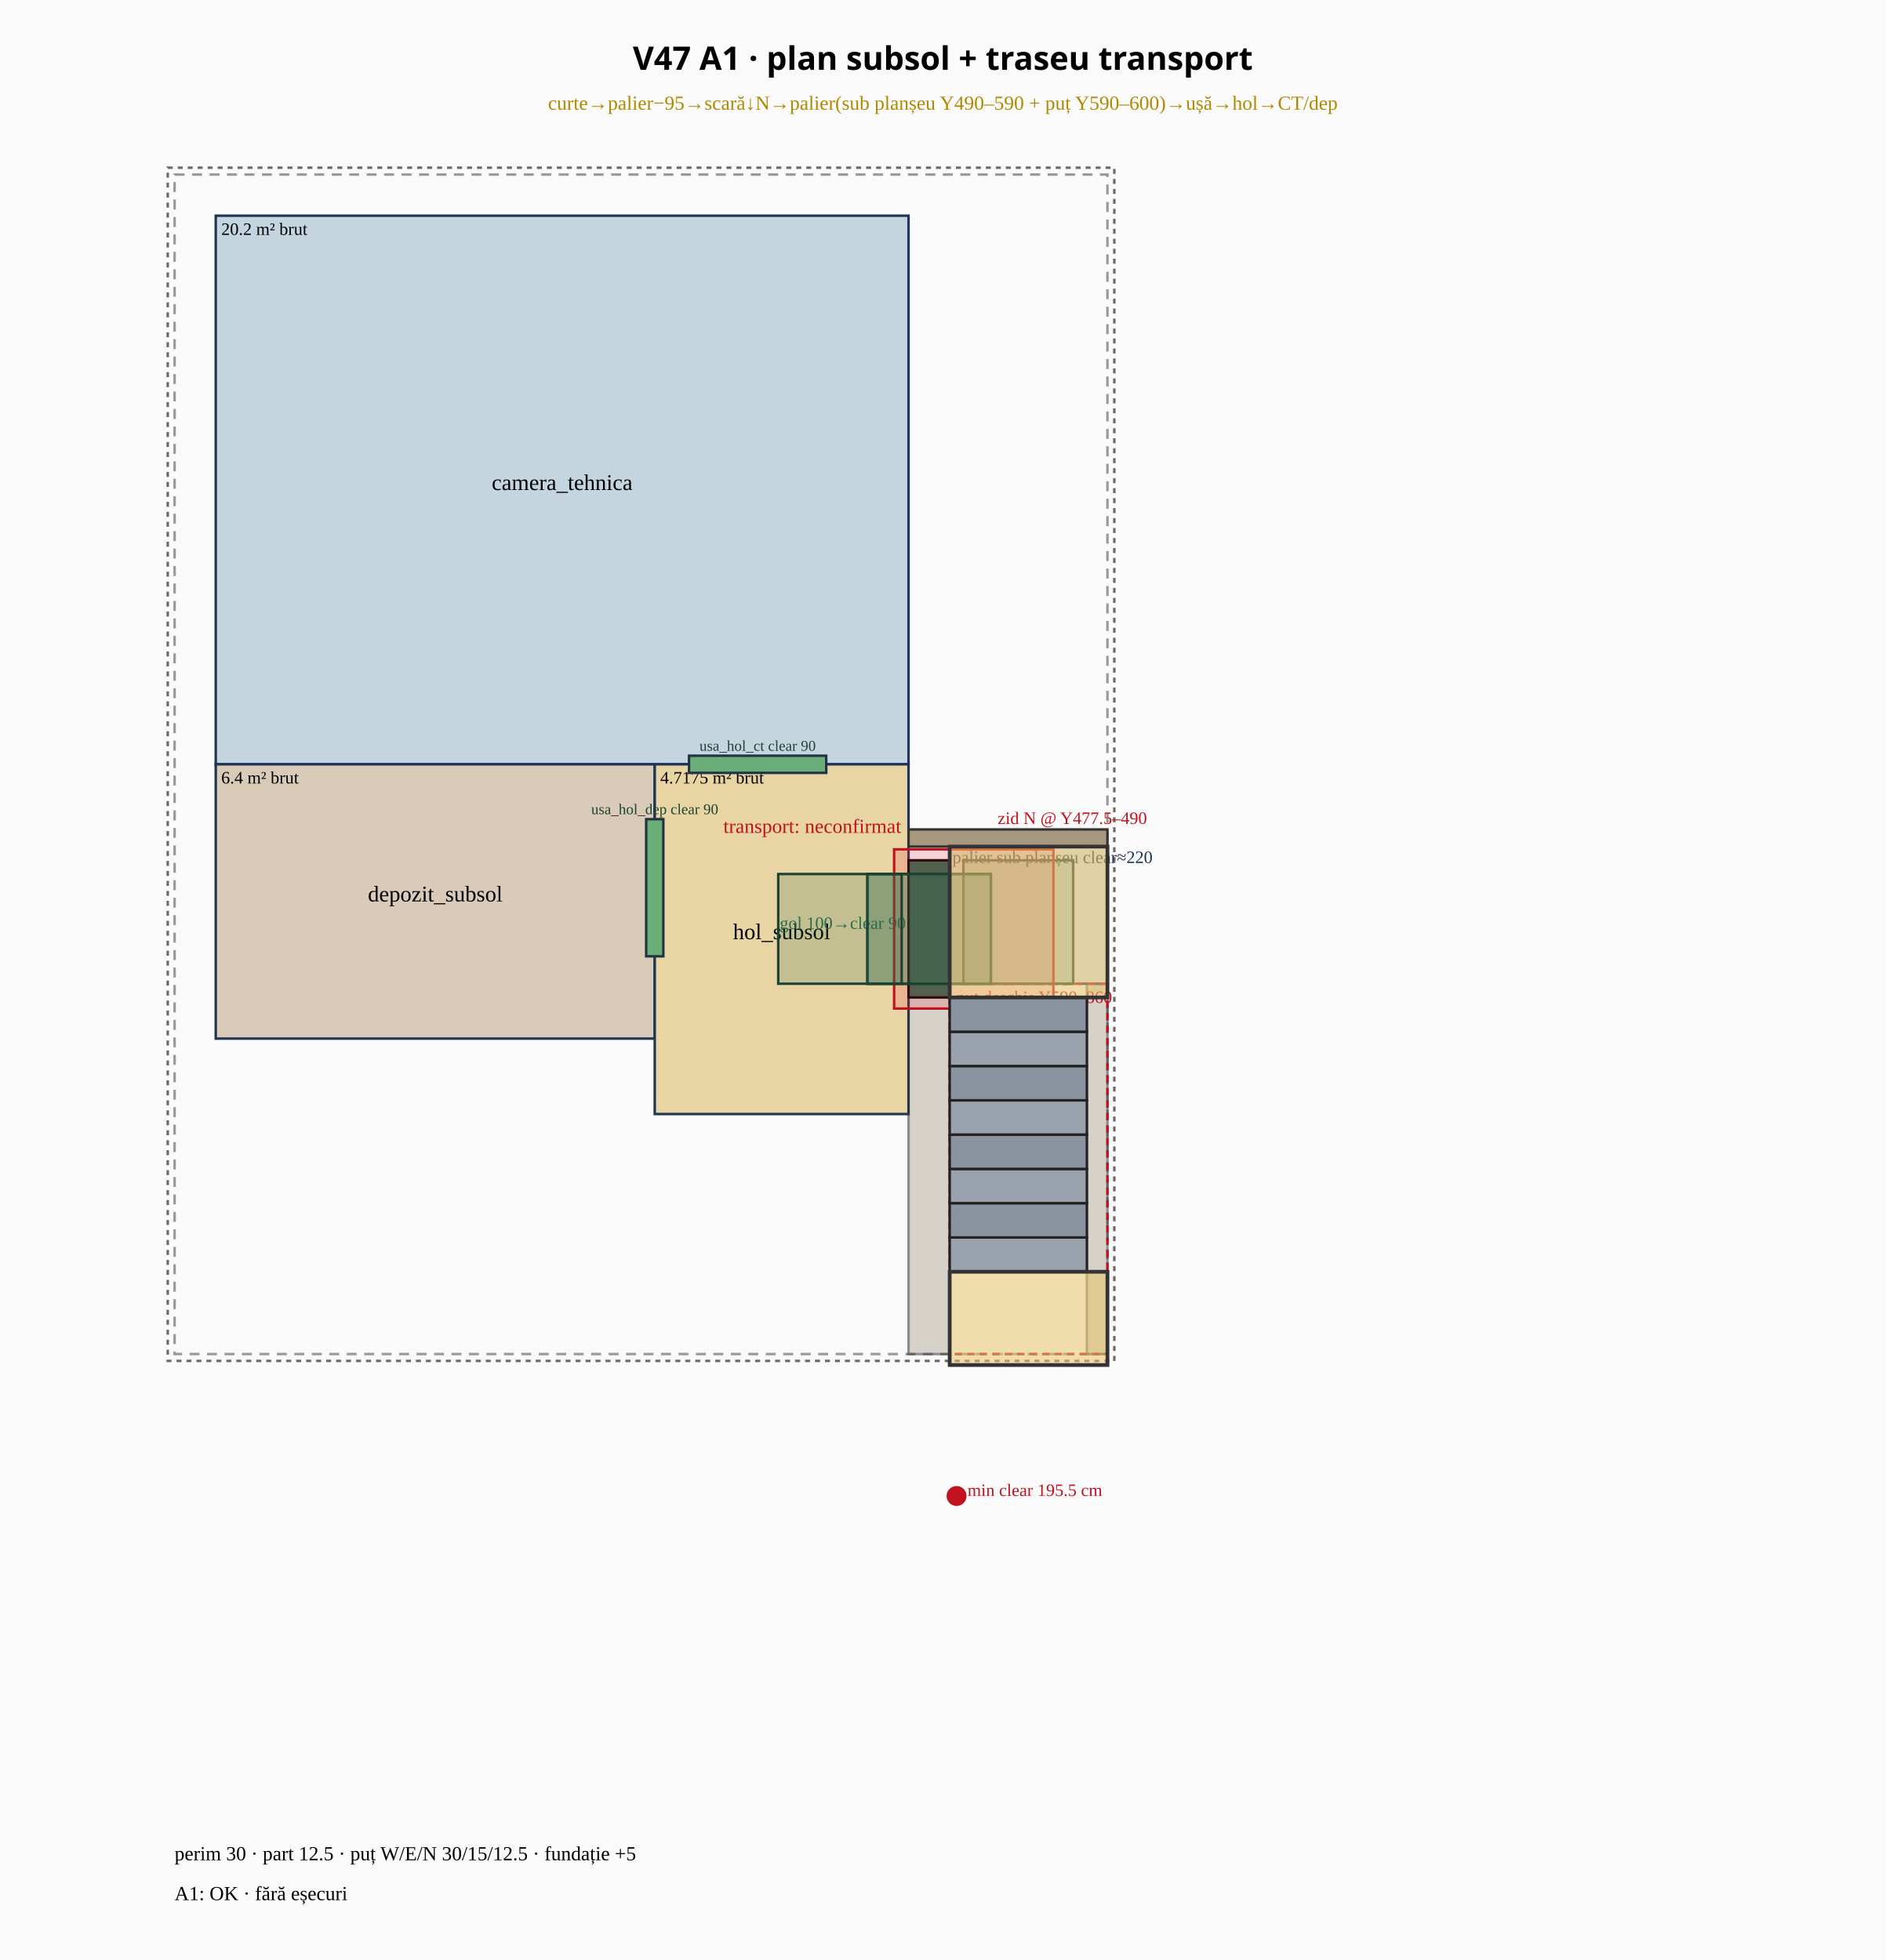
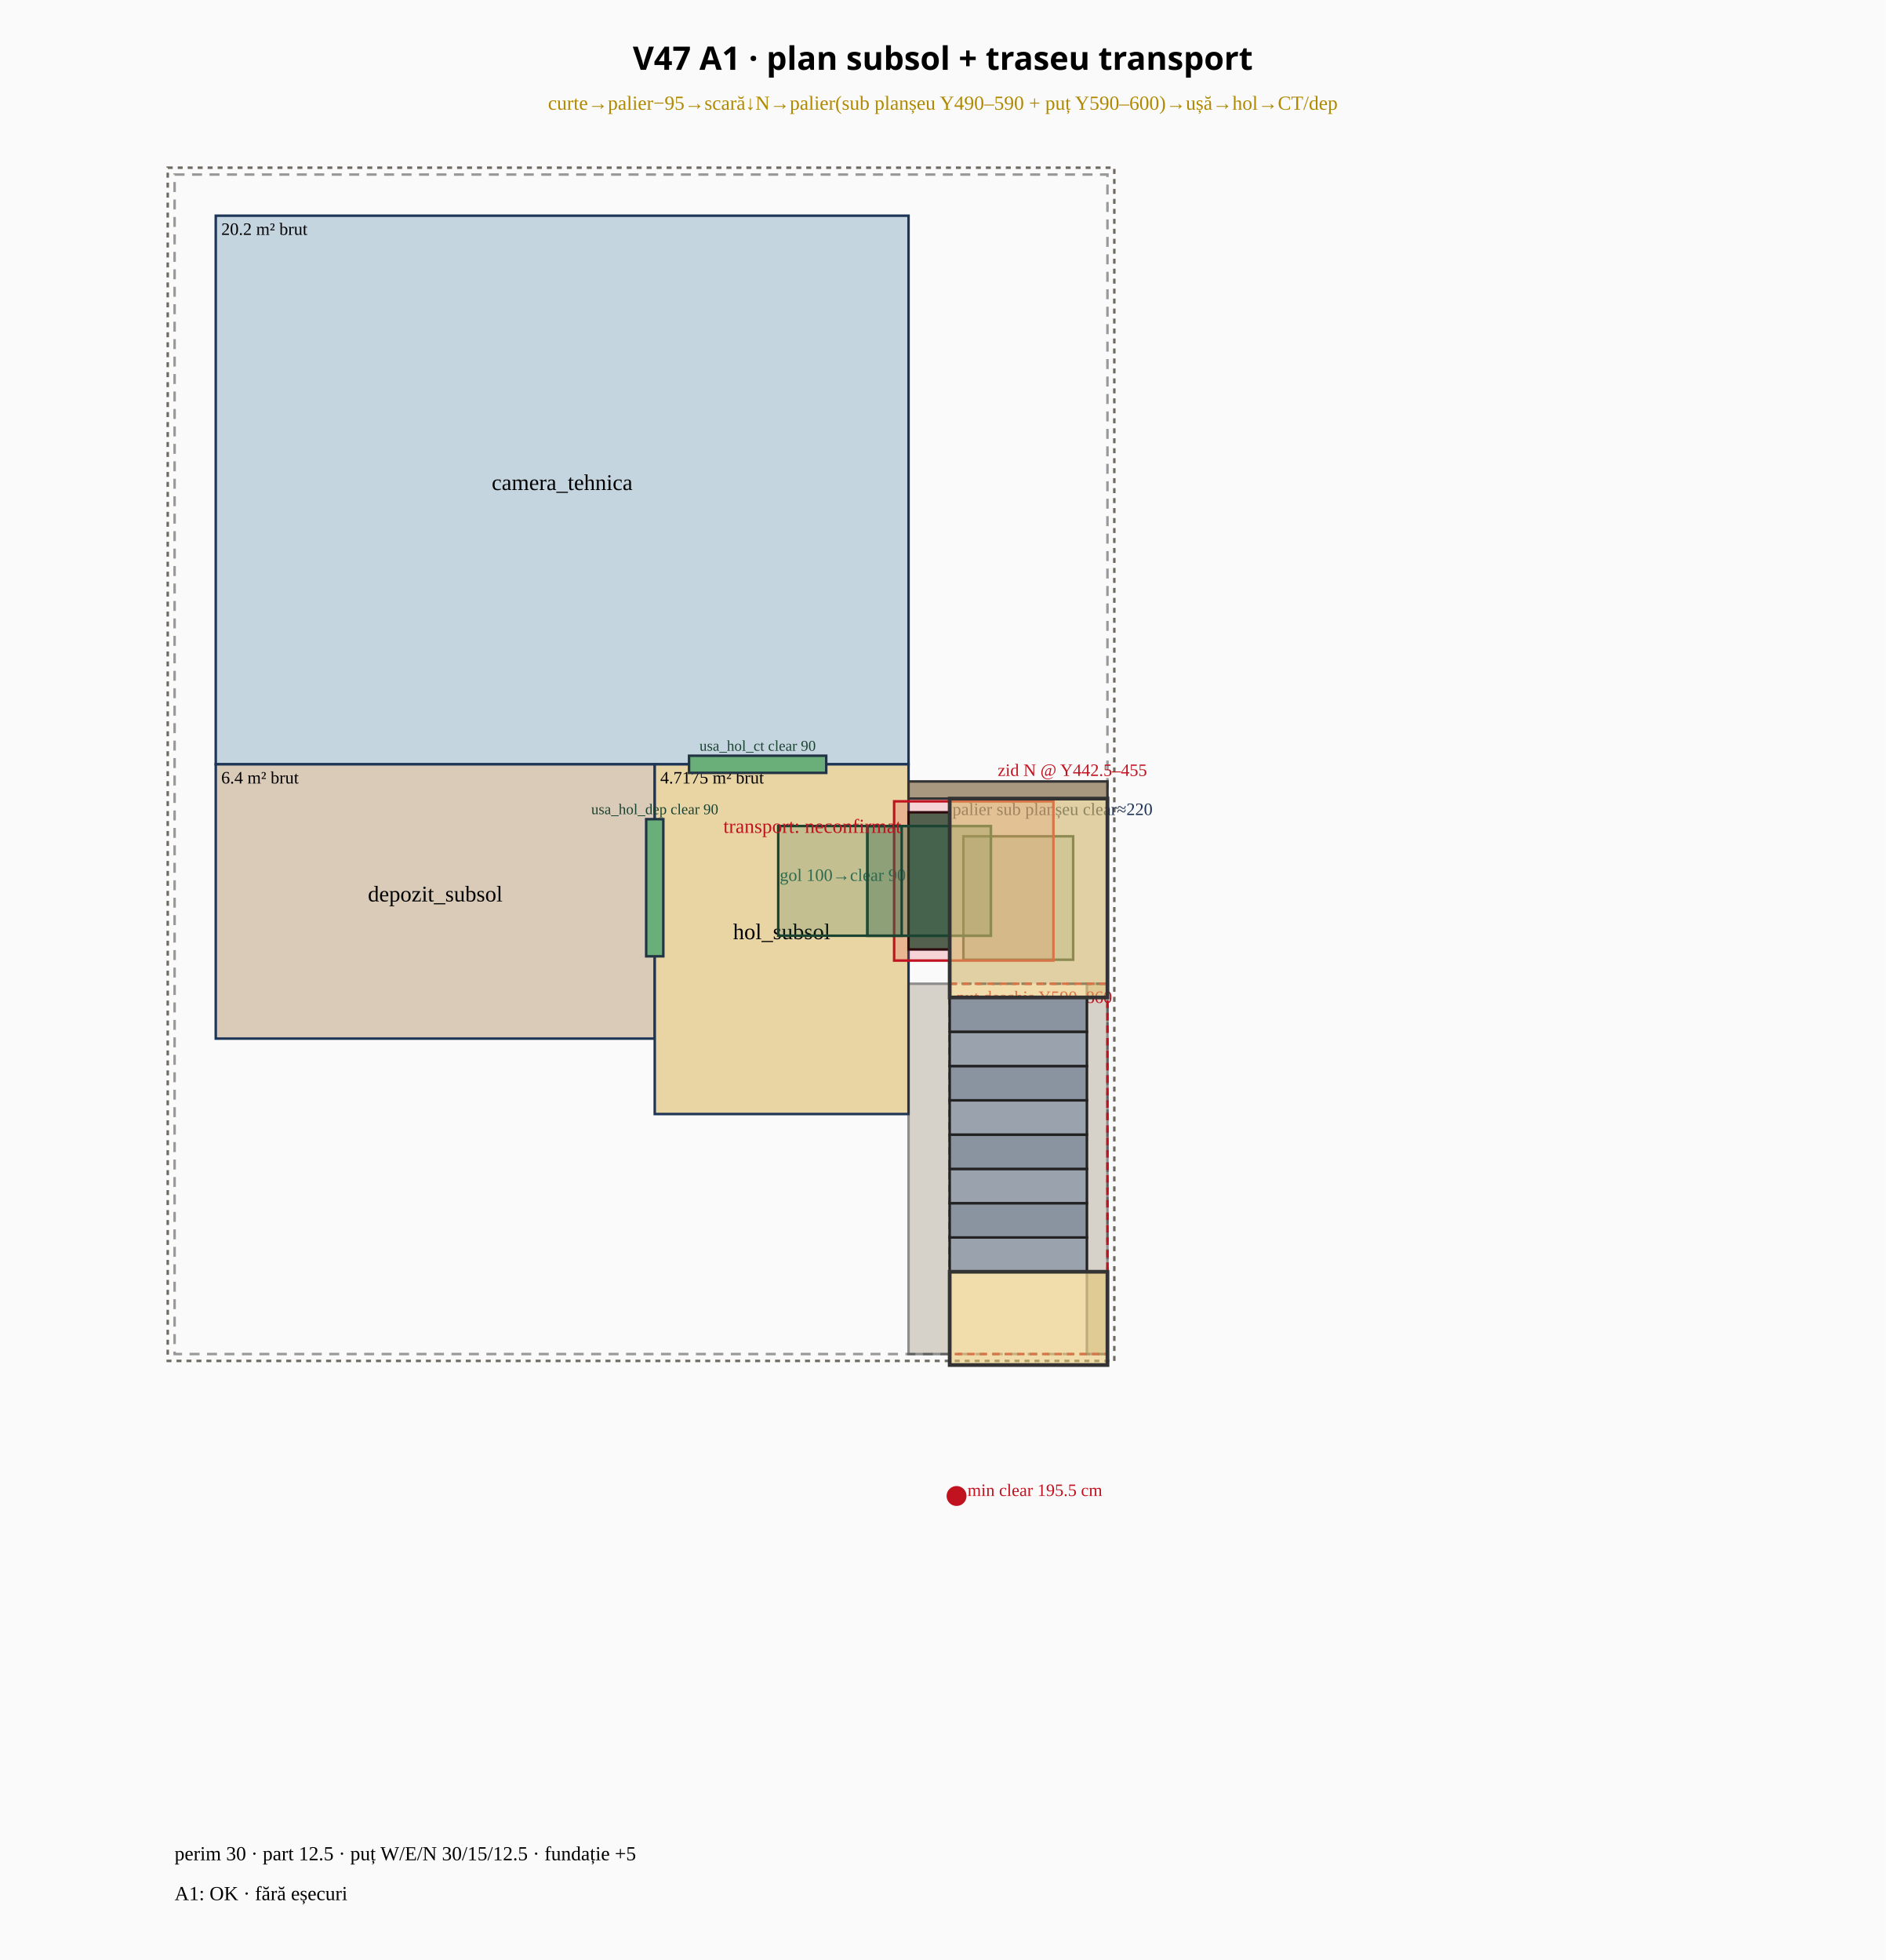
<svg xmlns="http://www.w3.org/2000/svg" width="756" height="786" viewBox="0 0 756 786">
  <rect width="100%" height="100%" fill="#fafafa" />
  <text x="378" y="28" text-anchor="middle" font-size="13" font-weight="600" font-family="IBM Plex Sans,Segoe UI,sans-serif">V47 A1 · plan subsol + traseu transport</text>
  <text x="378" y="44" text-anchor="middle" font-size="8" fill="#b08900">curte→palier−95→scară↓N→palier(sub planșeu Y490–590 + puț Y590–600)→ușă→hol→CT/dep</text>
  <rect x="70" y="70" width="374" height="473" fill="none" stroke="#999" stroke-dasharray="4 3" />
  <rect x="67.25" y="67.25" width="379.5" height="478.5" fill="none" stroke="#6e6a62" stroke-dasharray="2 2" />
  <rect x="86.5" y="86.5" width="277.75" height="220" fill="#c5d5e0" stroke="#1d3557" />
  <text x="225.375" y="196.5" text-anchor="middle" font-size="9">camera_tehnica</text>
  <text x="88.7" y="94.2" font-size="7">20.2 m² brut</text>
  <rect x="86.5" y="306.5" width="176" height="110" fill="#d9cbb8" stroke="#1d3557" />
  <text x="174.5" y="361.5" text-anchor="middle" font-size="9">depozit_subsol</text>
  <text x="88.7" y="314.2" font-size="7">6.4 m² brut</text>
  <rect x="262.5" y="306.5" width="101.75" height="140.25" fill="#e8d5a3" stroke="#1d3557" />
  <text x="313.375" y="376.625" text-anchor="middle" font-size="9">hol_subsol</text>
  <text x="264.7" y="314.2" font-size="7">4.7175 m² brut</text>
-   <rect x="364.25" y="332.625" width="79.75" height="6.875" fill="#a89880" stroke="#333" />
-   <text x="400" y="330.425" font-size="7" fill="#c1121f">zid N @ Y477.5–490</text>
+   <rect x="364.25" y="313.375" width="79.75" height="6.875" fill="#a89880" stroke="#333" />
+   <text x="400" y="311.175" font-size="7" fill="#c1121f">zid N @ Y442.5–455</text>
  <rect x="364.25" y="394.5" width="16.5" height="148.5" fill="#b8b0a0" opacity="0.55" stroke="#333" />
  <rect x="435.75" y="394.5" width="8.25" height="148.5" fill="#b8b0a0" opacity="0.55" stroke="#333" />
-   <rect x="364.25" y="345" width="16.5" height="55" fill="#2d6a4f" stroke="#000" />
-   <text x="363.15" y="372.5" text-anchor="end" font-size="7" fill="#2d6a4f">gol 100→clear 90</text>
-   <rect x="380.75" y="339.5" width="63.25" height="55" fill="#4a6fa5" fill-opacity="0.2" stroke="#1d3557" stroke-dasharray="4 2" />
-   <text x="381.85" y="346.1" font-size="7" fill="#1d3557">palier sub planșeu clear≈220</text>
+   <rect x="364.25" y="325.75" width="16.5" height="55" fill="#2d6a4f" stroke="#000" />
+   <text x="363.15" y="353.25" text-anchor="end" font-size="7" fill="#2d6a4f">gol 100→clear 90</text>
+   <rect x="380.75" y="320.25" width="63.25" height="74.25" fill="#4a6fa5" fill-opacity="0.2" stroke="#1d3557" stroke-dasharray="4 2" />
+   <text x="381.85" y="326.85" font-size="7" fill="#1d3557">palier sub planșeu clear≈220</text>
  <rect x="380.75" y="394.5" width="63.25" height="148.5" fill="none" stroke="#c1121f" stroke-dasharray="3 2" />
  <text x="383.5" y="402.2" font-size="7" fill="#c1121f">puț deschis Y590–860</text>
-   <rect x="386.25" y="345" width="44" height="49.5" fill="#2d6a4f" fill-opacity="0.2" stroke="#1b4332" />
-   <rect x="358.475" y="340.6" width="63.855" height="63.855" fill="#e63946" fill-opacity="0.2" stroke="#c1121f" />
-   <rect x="347.75" y="350.5" width="49.5" height="44" fill="#2d6a4f" fill-opacity="0.2" stroke="#1b4332" />
-   <rect x="347.75" y="350.5" width="49.5" height="44" fill="#2d6a4f" fill-opacity="0.2" stroke="#1b4332" />
-   <rect x="312" y="350.5" width="49.5" height="44" fill="#2d6a4f" fill-opacity="0.2" stroke="#1b4332" />
+   <rect x="386.25" y="335.375" width="44" height="49.5" fill="#2d6a4f" fill-opacity="0.2" stroke="#1b4332" />
+   <rect x="358.475" y="321.35" width="63.855" height="63.855" fill="#e63946" fill-opacity="0.2" stroke="#c1121f" />
+   <rect x="347.75" y="331.25" width="49.5" height="44" fill="#2d6a4f" fill-opacity="0.2" stroke="#1b4332" />
+   <rect x="347.75" y="331.25" width="49.5" height="44" fill="#2d6a4f" fill-opacity="0.2" stroke="#1b4332" />
+   <rect x="312" y="331.25" width="49.5" height="44" fill="#2d6a4f" fill-opacity="0.2" stroke="#1b4332" />
  <text x="290" y="334" font-size="8" fill="#c1121f">transport: neconfirmat</text>
  <rect x="276.25" y="303.062" width="55" height="6.875" fill="#6aaf7a" stroke="#234" />
  <text x="303.75" y="301.062" text-anchor="middle" font-size="6" fill="#1b4332">usa_hol_ct clear 90</text>
  <rect x="259.062" y="328.5" width="6.875" height="55" fill="#6aaf7a" stroke="#234" />
  <text x="262.5" y="326.5" text-anchor="middle" font-size="6" fill="#1b4332">usa_hol_dep clear 90</text>
  <rect x="380.75" y="496.25" width="55" height="13.75" fill="#9aa3ad" stroke="#222" />
  <rect x="380.75" y="482.5" width="55" height="13.75" fill="#8a93a0" stroke="#222" />
  <rect x="380.75" y="468.75" width="55" height="13.75" fill="#9aa3ad" stroke="#222" />
  <rect x="380.75" y="455" width="55" height="13.75" fill="#8a93a0" stroke="#222" />
  <rect x="380.75" y="441.25" width="55" height="13.75" fill="#9aa3ad" stroke="#222" />
  <rect x="380.75" y="427.5" width="55" height="13.75" fill="#8a93a0" stroke="#222" />
  <rect x="380.75" y="413.75" width="55" height="13.75" fill="#9aa3ad" stroke="#222" />
  <rect x="380.75" y="400" width="55" height="13.75" fill="#8a93a0" stroke="#222" />
  <rect x="380.75" y="510" width="63.25" height="37.4" fill="#e8c56a" stroke="#333" stroke-width="1.5" fill-opacity="0.55" />
-   <rect x="380.75" y="339.5" width="63.25" height="60.5" fill="#e8c56a" stroke="#333" stroke-width="1.5" fill-opacity="0.55" />
+   <rect x="380.75" y="320.25" width="63.25" height="79.75" fill="#e8c56a" stroke="#333" stroke-width="1.5" fill-opacity="0.55" />
  <circle cx="383.5" cy="599.925" r="4" fill="#c1121f" />
  <text x="387.9" y="599.925" font-size="7" fill="#c1121f">min clear 195.5 cm</text>
  <text x="70" y="746" font-size="8">perim 30 · part 12.5 · puț W/E/N 30/15/12.5 · fundație +5</text>
  <text x="70" y="762" font-size="8">A1: OK · fără eșecuri</text>
</svg>
